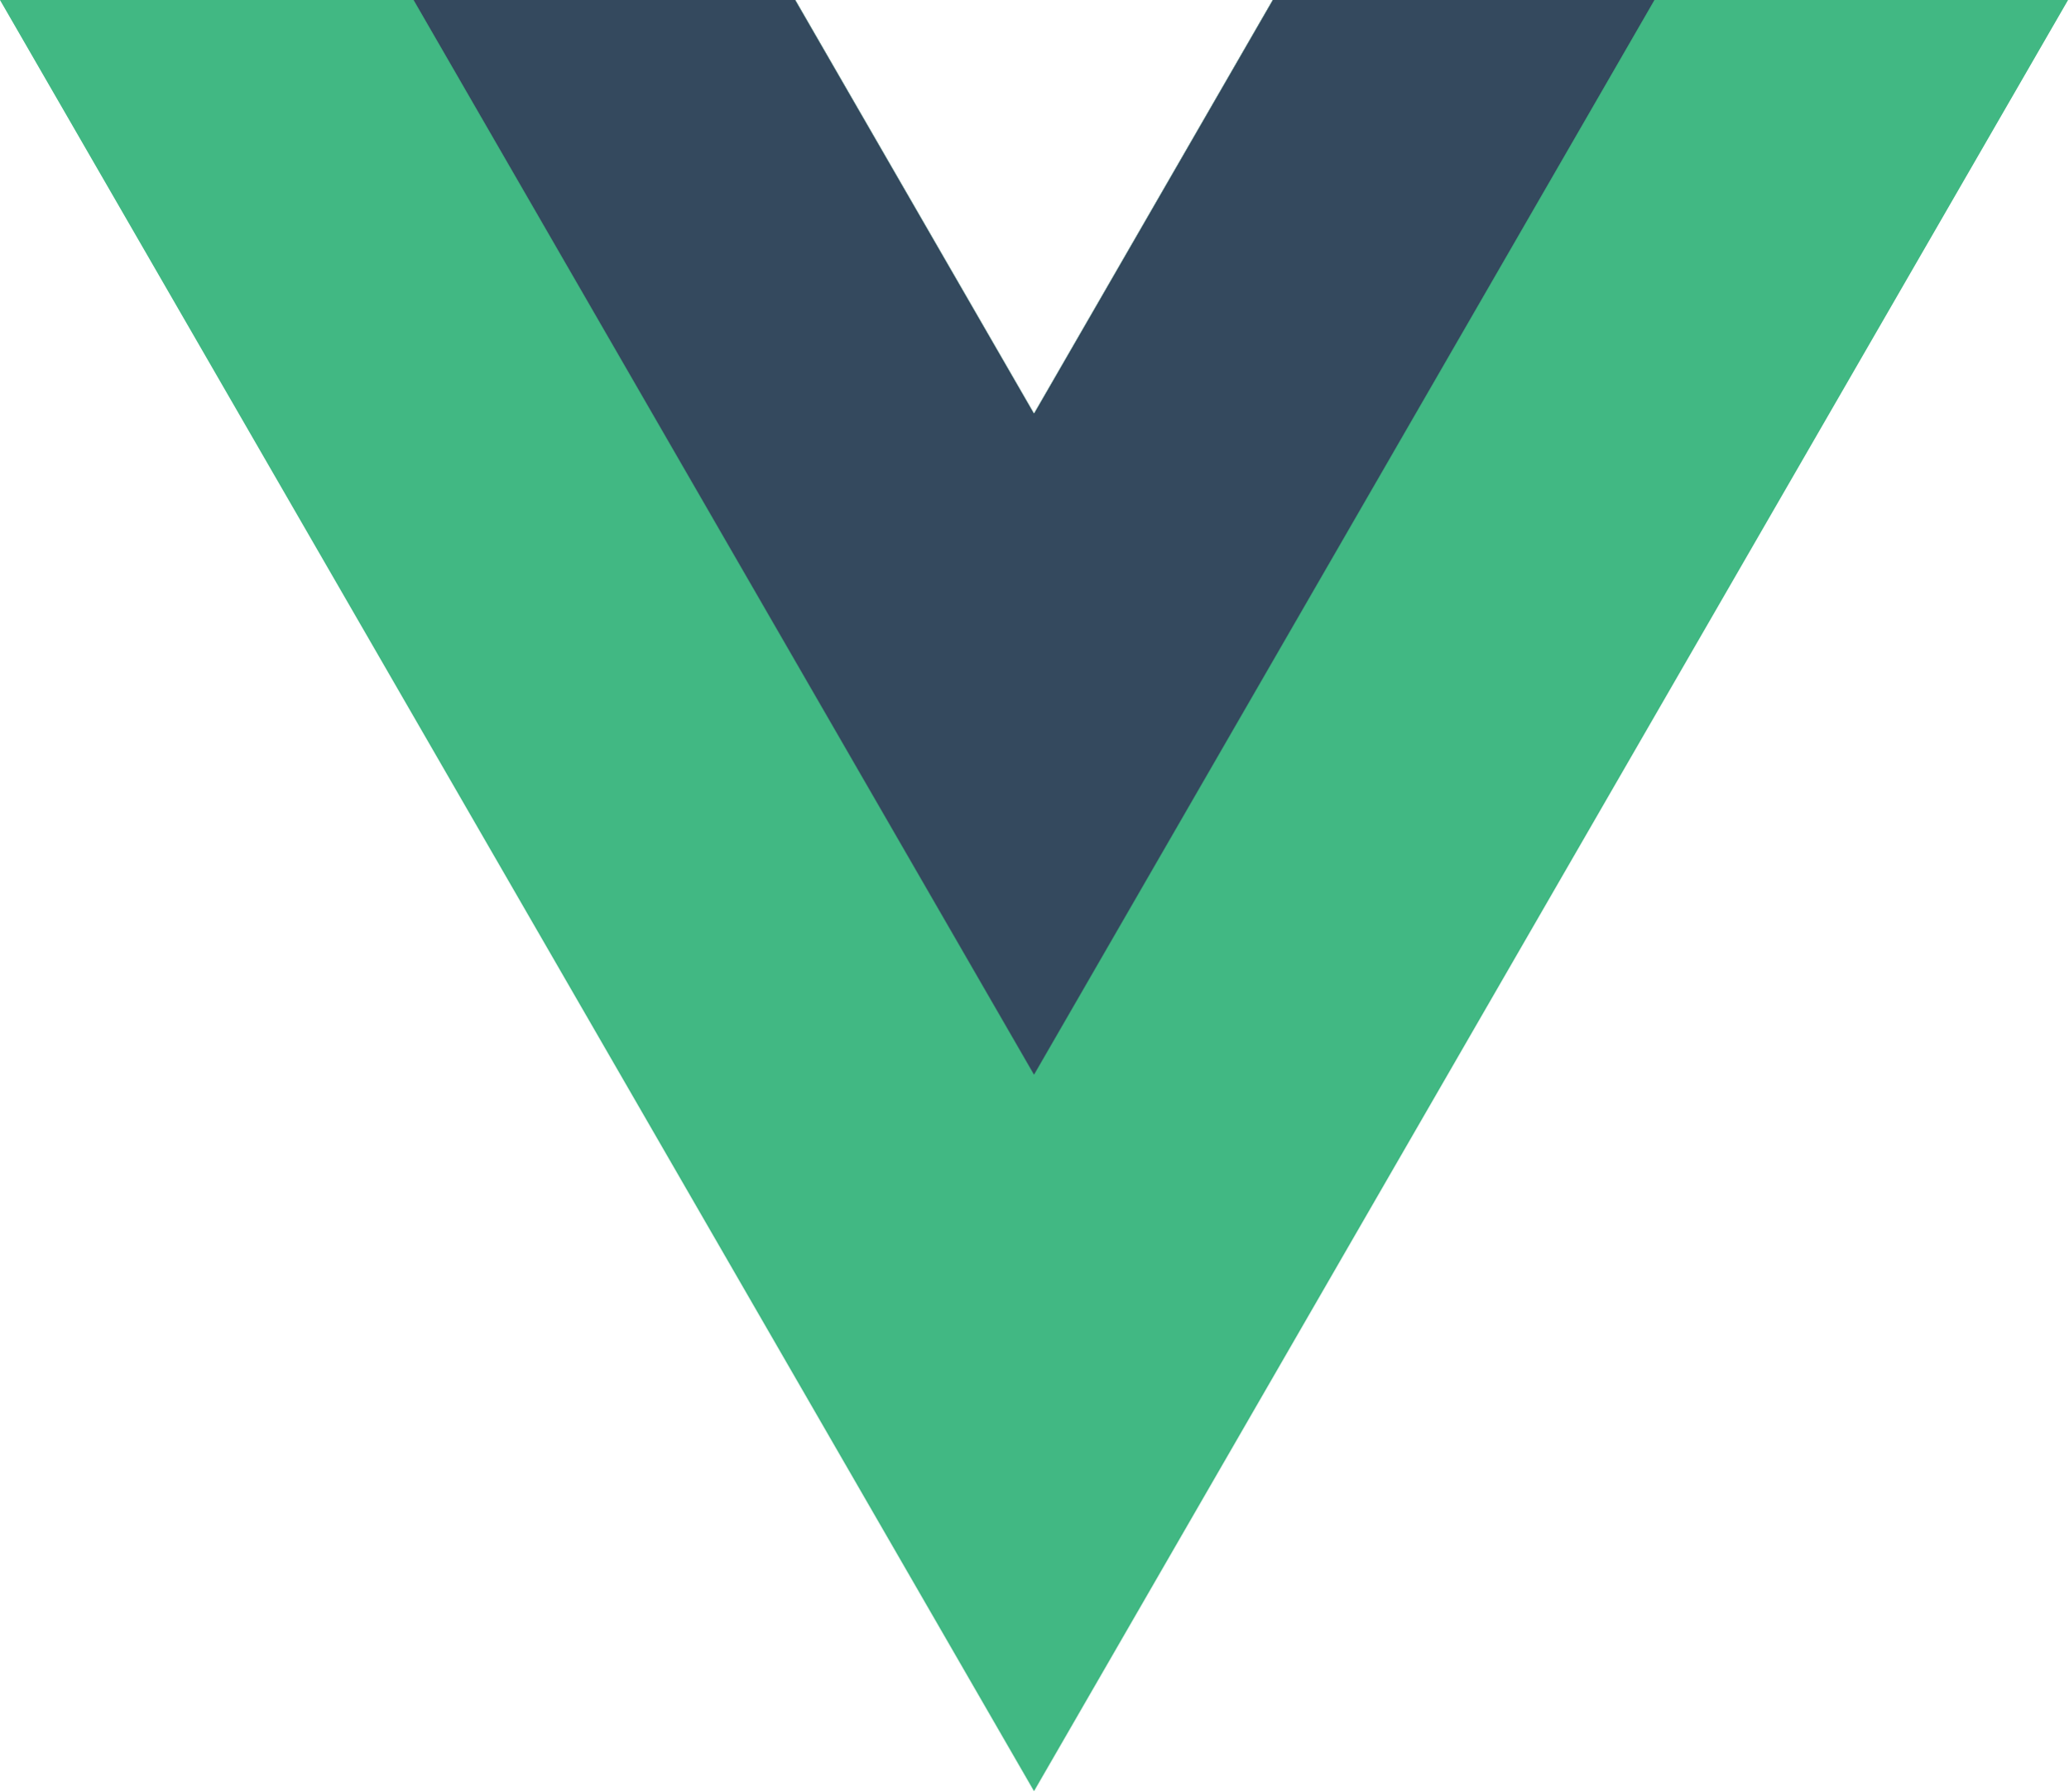
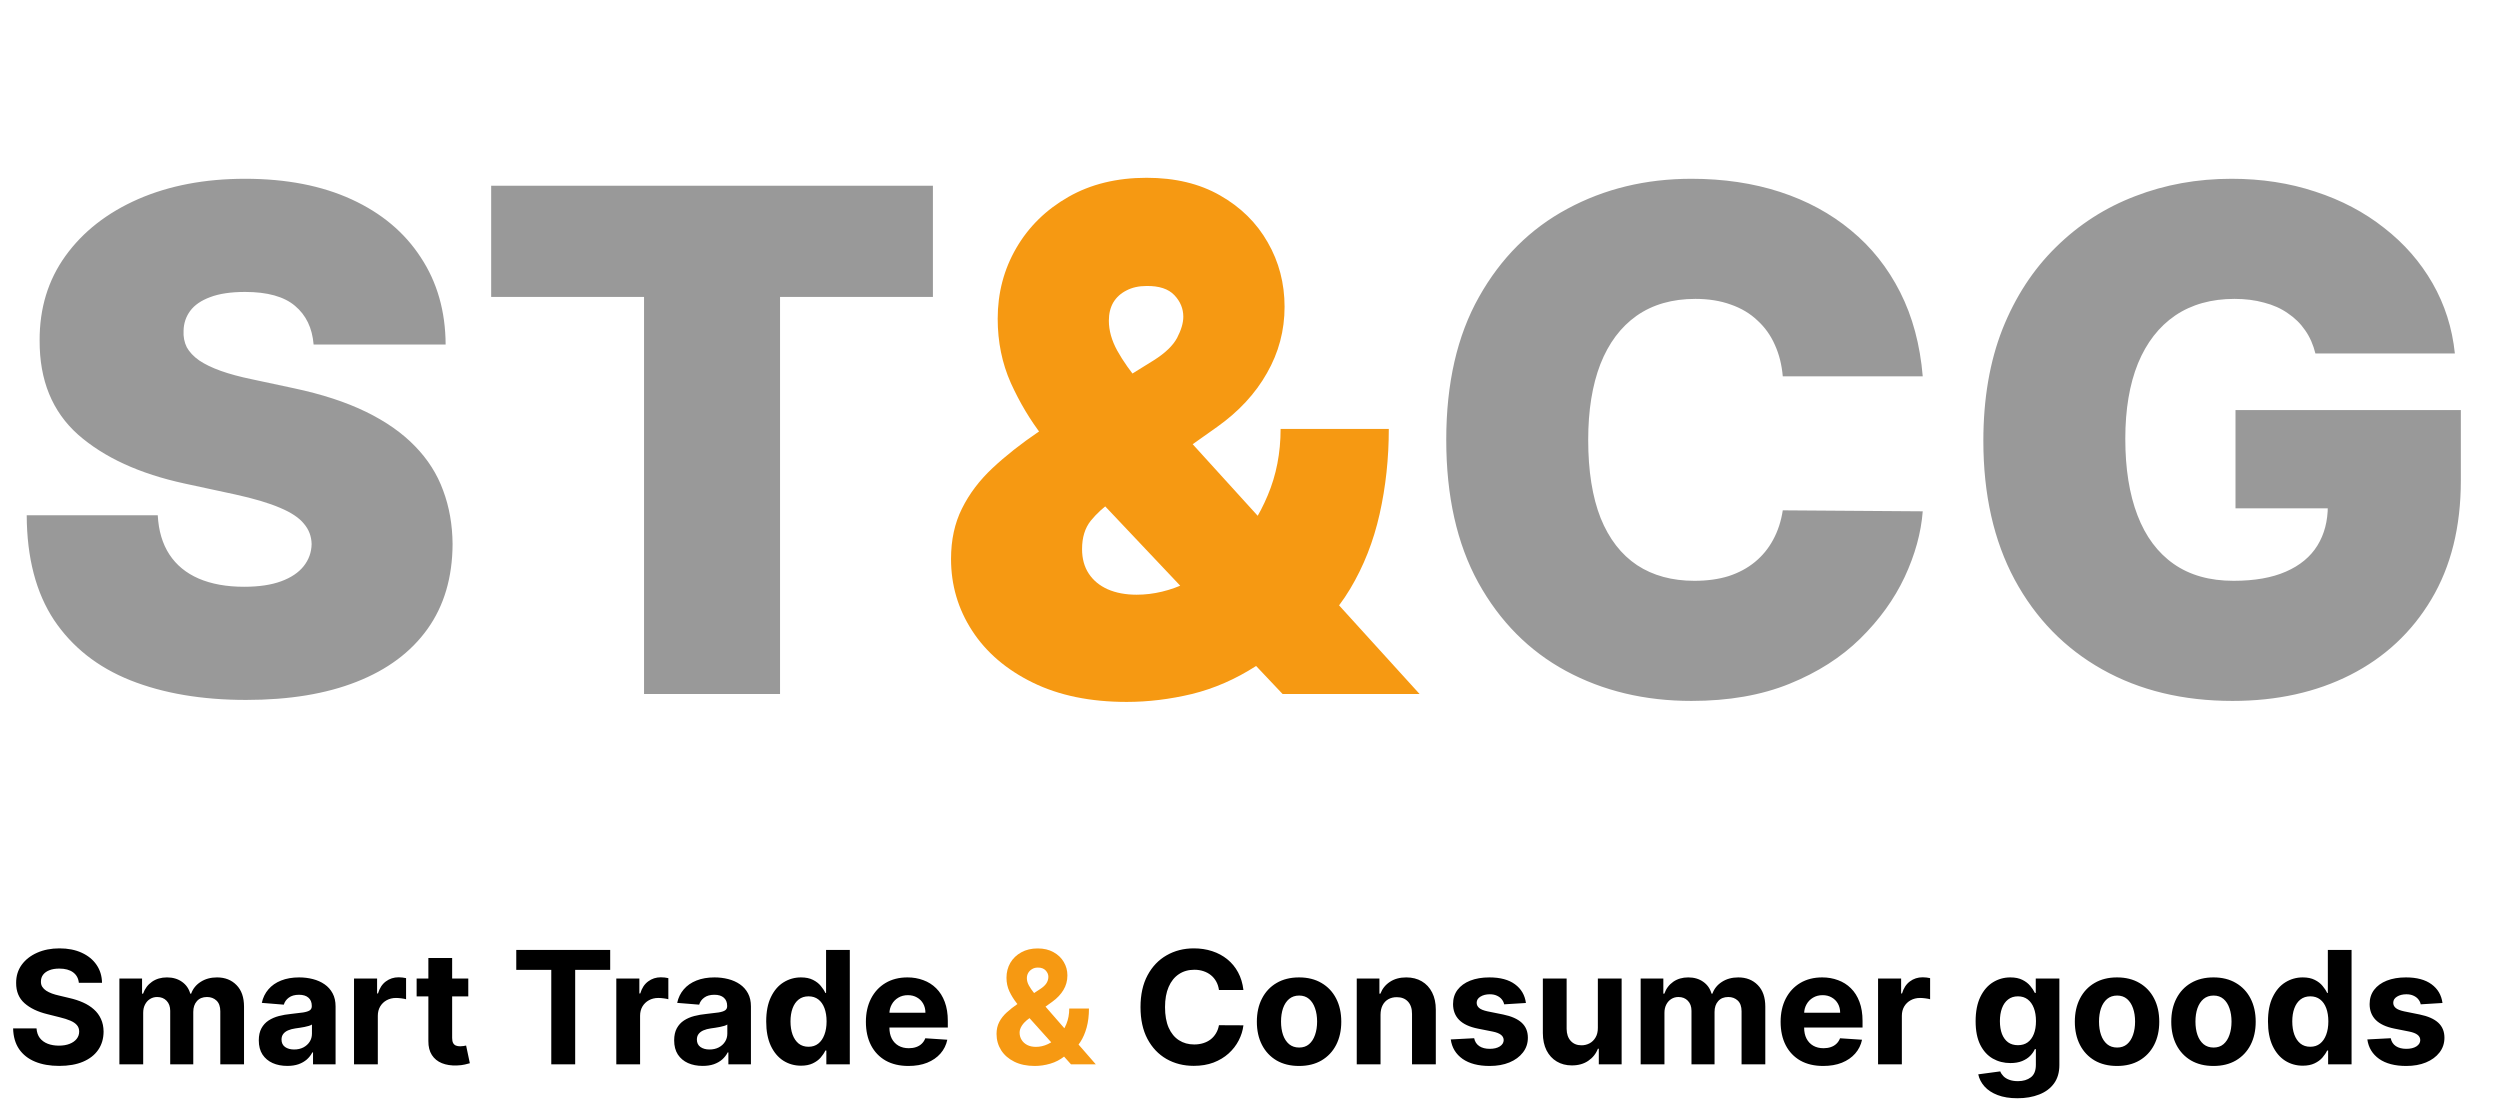
- <svg xmlns="http://www.w3.org/2000/svg" viewBox="0 0 261.76 226.69">
-   <path d="M161.096.001l-30.225 52.351L100.647.001H-.005l130.877 226.688L261.749.001z" fill="#41b883" />
-   <path d="M161.096.001l-30.225 52.351L100.647.001H52.346l78.526 136.01L209.398.001z" fill="#34495e" />
+ <svg xmlns="http://www.w3.org/2000/svg" width="182" height="81" viewBox="0 0 182 81" fill="none">
+   <path d="M22.831 25.084C22.734 23.879 22.282 22.94 21.476 22.265C20.681 21.591 19.47 21.253 17.844 21.253C16.808 21.253 15.959 21.38 15.297 21.633C14.646 21.874 14.165 22.205 13.851 22.626C13.538 23.048 13.376 23.53 13.364 24.072C13.339 24.517 13.418 24.921 13.598 25.282C13.791 25.631 14.092 25.951 14.502 26.24C14.911 26.517 15.435 26.77 16.073 26.999C16.712 27.227 17.471 27.432 18.35 27.613L21.385 28.263C23.433 28.697 25.185 29.269 26.643 29.98C28.1 30.69 29.292 31.527 30.22 32.491C31.147 33.442 31.828 34.514 32.261 35.707C32.707 36.899 32.936 38.2 32.948 39.609C32.936 42.042 32.328 44.102 31.123 45.788C29.919 47.474 28.196 48.757 25.956 49.636C23.728 50.516 21.048 50.955 17.916 50.955C14.7 50.955 11.894 50.479 9.497 49.528C7.112 48.576 5.258 47.113 3.933 45.138C2.62 43.15 1.957 40.609 1.945 37.513H11.485C11.545 38.646 11.828 39.597 12.334 40.368C12.84 41.139 13.55 41.723 14.466 42.12C15.393 42.518 16.495 42.717 17.772 42.717C18.844 42.717 19.741 42.584 20.464 42.319C21.186 42.054 21.735 41.687 22.108 41.217C22.481 40.747 22.674 40.211 22.686 39.609C22.674 39.043 22.487 38.549 22.126 38.128C21.777 37.694 21.198 37.309 20.392 36.971C19.584 36.622 18.494 36.297 17.121 35.996L13.436 35.201C10.16 34.49 7.576 33.304 5.685 31.642C3.806 29.968 2.873 27.685 2.885 24.794C2.873 22.446 3.499 20.392 4.764 18.634C6.04 16.863 7.805 15.484 10.057 14.496C12.322 13.509 14.917 13.015 17.844 13.015C20.831 13.015 23.415 13.515 25.595 14.514C27.775 15.514 29.455 16.923 30.635 18.742C31.828 20.549 32.43 22.663 32.442 25.084H22.831ZM35.757 21.615V13.521H67.916V21.615H56.787V50.522H46.886V21.615H35.757ZM139.975 27.396H129.786C129.713 26.553 129.521 25.788 129.208 25.102C128.907 24.415 128.485 23.825 127.943 23.331C127.413 22.825 126.769 22.44 126.01 22.175C125.251 21.898 124.39 21.759 123.426 21.759C121.74 21.759 120.313 22.169 119.144 22.988C117.988 23.807 117.109 24.981 116.507 26.511C115.917 28.04 115.621 29.877 115.621 32.021C115.621 34.285 115.923 36.182 116.525 37.712C117.139 39.23 118.024 40.374 119.181 41.145C120.337 41.904 121.728 42.283 123.354 42.283C124.281 42.283 125.112 42.169 125.847 41.94C126.582 41.699 127.22 41.356 127.762 40.91C128.304 40.464 128.744 39.928 129.081 39.302C129.43 38.664 129.665 37.947 129.786 37.152L139.975 37.224C139.855 38.79 139.415 40.386 138.657 42.012C137.898 43.626 136.82 45.12 135.423 46.493C134.037 47.854 132.321 48.95 130.274 49.781C128.226 50.612 125.847 51.027 123.137 51.027C119.741 51.027 116.693 50.299 113.995 48.841C111.309 47.384 109.184 45.24 107.618 42.41C106.064 39.579 105.287 36.116 105.287 32.021C105.287 27.902 106.082 24.433 107.672 21.615C109.262 18.784 111.406 16.646 114.104 15.201C116.802 13.744 119.813 13.015 123.137 13.015C125.474 13.015 127.624 13.334 129.587 13.972C131.55 14.611 133.273 15.544 134.754 16.773C136.236 17.989 137.428 19.489 138.331 21.271C139.235 23.054 139.783 25.096 139.975 27.396ZM168.562 25.734C168.405 25.096 168.158 24.535 167.821 24.054C167.484 23.56 167.062 23.144 166.556 22.807C166.062 22.458 165.484 22.199 164.822 22.03C164.171 21.849 163.455 21.759 162.672 21.759C160.986 21.759 159.546 22.163 158.354 22.97C157.173 23.777 156.27 24.939 155.644 26.457C155.03 27.974 154.722 29.805 154.722 31.949C154.722 34.117 155.017 35.972 155.608 37.513C156.198 39.055 157.077 40.236 158.245 41.054C159.414 41.873 160.865 42.283 162.6 42.283C164.129 42.283 165.4 42.06 166.412 41.615C167.435 41.169 168.2 40.537 168.706 39.718C169.212 38.898 169.465 37.935 169.465 36.827L171.199 37.008H162.744V29.853H179.149V34.984C179.149 38.356 178.432 41.241 176.999 43.638C175.577 46.023 173.614 47.854 171.109 49.13C168.616 50.395 165.755 51.027 162.527 51.027C158.926 51.027 155.764 50.263 153.042 48.733C150.32 47.203 148.194 45.023 146.665 42.193C145.147 39.362 144.388 35.996 144.388 32.093C144.388 29.034 144.852 26.324 145.779 23.963C146.719 21.603 148.02 19.609 149.682 17.983C151.344 16.345 153.265 15.111 155.445 14.28C157.625 13.436 159.962 13.015 162.455 13.015C164.647 13.015 166.683 13.328 168.562 13.954C170.453 14.569 172.121 15.448 173.566 16.592C175.023 17.724 176.198 19.067 177.089 20.621C177.98 22.175 178.522 23.879 178.715 25.734H168.562Z" fill="#999999" />
+   <path d="M82.026 51.1C79.376 51.1 77.094 50.63 75.179 49.69C73.264 48.751 71.794 47.492 70.771 45.914C69.747 44.337 69.235 42.596 69.235 40.693C69.235 39.308 69.5 38.086 70.03 37.026C70.56 35.954 71.301 34.972 72.252 34.081C73.204 33.189 74.318 32.31 75.594 31.443L83.978 26.24C84.821 25.71 85.393 25.162 85.694 24.596C85.995 24.017 86.145 23.506 86.145 23.06C86.145 22.47 85.929 21.946 85.495 21.488C85.061 21.03 84.387 20.808 83.472 20.82C82.906 20.82 82.418 20.928 82.008 21.145C81.599 21.35 81.279 21.639 81.051 22.012C80.834 22.386 80.725 22.831 80.725 23.349C80.725 24.06 80.93 24.788 81.34 25.535C81.749 26.27 82.309 27.065 83.02 27.92C83.731 28.775 84.531 29.733 85.423 30.793L103.345 50.522H93.372L78.341 34.623C77.606 33.84 76.793 32.882 75.902 31.75C75.01 30.606 74.24 29.317 73.589 27.884C72.951 26.451 72.632 24.891 72.632 23.204C72.632 21.326 73.083 19.609 73.987 18.055C74.89 16.502 76.155 15.261 77.781 14.334C79.407 13.406 81.304 12.943 83.472 12.943C85.543 12.943 87.326 13.37 88.819 14.225C90.325 15.081 91.481 16.219 92.288 17.64C93.107 19.061 93.517 20.627 93.517 22.337C93.517 24.06 93.089 25.668 92.234 27.161C91.391 28.655 90.18 29.962 88.603 31.082L80.942 36.502C80.352 36.911 79.84 37.381 79.407 37.911C78.985 38.441 78.774 39.127 78.774 39.971C78.774 40.669 78.937 41.265 79.262 41.759C79.587 42.253 80.045 42.632 80.635 42.897C81.237 43.162 81.942 43.295 82.749 43.295C83.978 43.295 85.206 43 86.435 42.41C87.675 41.807 88.807 40.97 89.831 39.898C90.855 38.814 91.674 37.538 92.288 36.068C92.915 34.587 93.228 32.973 93.228 31.226H101.105C101.105 33.37 100.882 35.436 100.436 37.423C99.991 39.41 99.274 41.229 98.286 42.879C97.299 44.529 95.998 45.92 94.384 47.053C93.878 47.306 93.384 47.547 92.903 47.775C92.421 48.004 91.927 48.245 91.421 48.498C89.939 49.45 88.392 50.124 86.778 50.522C85.164 50.907 83.58 51.1 82.026 51.1Z" fill="#F69912" />
+   <path d="M5.74 71.55C5.707 71.222 5.568 70.967 5.321 70.785C5.074 70.604 4.74 70.513 4.317 70.513C4.03 70.513 3.787 70.554 3.589 70.635C3.392 70.714 3.24 70.823 3.134 70.964C3.031 71.105 2.98 71.265 2.98 71.444C2.974 71.593 3.005 71.723 3.073 71.834C3.144 71.945 3.24 72.041 3.362 72.123C3.484 72.201 3.625 72.27 3.785 72.33C3.944 72.387 4.115 72.436 4.297 72.476L5.045 72.655C5.408 72.737 5.741 72.845 6.045 72.981C6.348 73.116 6.611 73.283 6.833 73.481C7.056 73.678 7.228 73.911 7.35 74.18C7.474 74.448 7.538 74.755 7.541 75.102C7.538 75.612 7.408 76.054 7.15 76.428C6.896 76.799 6.527 77.088 6.045 77.293C5.565 77.497 4.986 77.598 4.309 77.598C3.637 77.598 3.051 77.495 2.553 77.289C2.057 77.084 1.669 76.779 1.39 76.375C1.114 75.968 0.969 75.466 0.955 74.867H2.659C2.678 75.146 2.757 75.379 2.898 75.566C3.042 75.75 3.233 75.89 3.472 75.984C3.713 76.077 3.985 76.123 4.289 76.123C4.587 76.123 4.846 76.079 5.065 75.993C5.287 75.906 5.459 75.785 5.581 75.631C5.703 75.476 5.764 75.299 5.764 75.098C5.764 74.911 5.709 74.754 5.598 74.627C5.489 74.499 5.329 74.391 5.118 74.302C4.909 74.212 4.653 74.131 4.35 74.058L3.443 73.83C2.741 73.659 2.187 73.392 1.78 73.029C1.374 72.666 1.172 72.177 1.175 71.562C1.172 71.058 1.306 70.617 1.577 70.241C1.851 69.864 2.226 69.57 2.703 69.359C3.18 69.147 3.722 69.041 4.329 69.041C4.947 69.041 5.486 69.147 5.947 69.359C6.411 69.57 6.771 69.864 7.028 70.241C7.286 70.617 7.419 71.054 7.427 71.55H5.74ZM8.692 77.481V71.237H10.342V72.338H10.416C10.546 71.972 10.762 71.684 11.066 71.472C11.37 71.261 11.733 71.155 12.155 71.155C12.584 71.155 12.948 71.262 13.249 71.476C13.55 71.688 13.75 71.975 13.851 72.338H13.916C14.043 71.981 14.273 71.695 14.607 71.481C14.943 71.264 15.34 71.155 15.798 71.155C16.38 71.155 16.853 71.341 17.216 71.712C17.582 72.081 17.765 72.604 17.765 73.281V77.481H16.038V73.623C16.038 73.276 15.945 73.016 15.761 72.842C15.577 72.669 15.347 72.582 15.07 72.582C14.756 72.582 14.51 72.682 14.334 72.883C14.158 73.081 14.07 73.342 14.07 73.668V77.481H12.391V73.586C12.391 73.28 12.303 73.036 12.127 72.855C11.954 72.673 11.725 72.582 11.44 72.582C11.248 72.582 11.074 72.631 10.92 72.728C10.768 72.823 10.647 72.957 10.558 73.131C10.468 73.302 10.424 73.502 10.424 73.733V77.481H8.692ZM20.913 77.598C20.515 77.598 20.16 77.529 19.849 77.391C19.537 77.25 19.29 77.043 19.109 76.769C18.93 76.493 18.84 76.148 18.84 75.737C18.84 75.39 18.904 75.098 19.031 74.863C19.159 74.627 19.332 74.437 19.552 74.293C19.771 74.15 20.021 74.041 20.3 73.968C20.581 73.895 20.877 73.844 21.186 73.814C21.549 73.776 21.842 73.741 22.064 73.708C22.286 73.673 22.447 73.621 22.548 73.554C22.648 73.486 22.698 73.386 22.698 73.253V73.228C22.698 72.971 22.617 72.772 22.454 72.631C22.294 72.49 22.067 72.419 21.771 72.419C21.46 72.419 21.212 72.489 21.027 72.627C20.843 72.762 20.721 72.933 20.662 73.139L19.06 73.009C19.141 72.629 19.301 72.302 19.54 72.025C19.778 71.746 20.086 71.532 20.462 71.383C20.842 71.231 21.281 71.155 21.779 71.155C22.126 71.155 22.458 71.196 22.775 71.277C23.095 71.359 23.378 71.485 23.625 71.655C23.874 71.826 24.071 72.046 24.214 72.314C24.358 72.579 24.43 72.898 24.43 73.269V77.481H22.788V76.615H22.739C22.638 76.81 22.504 76.982 22.336 77.131C22.168 77.277 21.966 77.392 21.731 77.476C21.495 77.558 21.223 77.598 20.913 77.598ZM21.41 76.403C21.664 76.403 21.889 76.353 22.084 76.253C22.279 76.15 22.433 76.012 22.544 75.838C22.655 75.665 22.71 75.468 22.71 75.249V74.586C22.656 74.621 22.581 74.654 22.487 74.684C22.395 74.711 22.29 74.737 22.174 74.761C22.057 74.783 21.941 74.803 21.824 74.822C21.708 74.838 21.602 74.853 21.507 74.867C21.304 74.897 21.126 74.944 20.974 75.009C20.823 75.074 20.705 75.162 20.621 75.273C20.537 75.382 20.495 75.517 20.495 75.68C20.495 75.915 20.58 76.096 20.751 76.22C20.924 76.342 21.144 76.403 21.41 76.403ZM25.773 77.481V71.237H27.452V72.326H27.517C27.631 71.939 27.822 71.646 28.09 71.448C28.359 71.247 28.668 71.147 29.017 71.147C29.104 71.147 29.197 71.153 29.298 71.163C29.398 71.174 29.486 71.189 29.562 71.208V72.745C29.481 72.72 29.368 72.699 29.224 72.68C29.081 72.661 28.949 72.651 28.83 72.651C28.575 72.651 28.348 72.707 28.147 72.818C27.949 72.926 27.792 73.078 27.676 73.273C27.562 73.468 27.505 73.693 27.505 73.948V77.481H25.773ZM34.091 71.237V72.537H30.331V71.237H34.091ZM31.185 69.741H32.916V75.562C32.916 75.722 32.941 75.846 32.99 75.936C33.038 76.022 33.106 76.084 33.193 76.119C33.282 76.154 33.385 76.171 33.502 76.171C33.583 76.171 33.664 76.165 33.746 76.151C33.827 76.135 33.889 76.123 33.933 76.115L34.205 77.403C34.118 77.43 33.996 77.462 33.839 77.497C33.682 77.535 33.491 77.558 33.266 77.566C32.849 77.582 32.483 77.526 32.169 77.399C31.857 77.272 31.614 77.074 31.441 76.806C31.267 76.537 31.182 76.199 31.185 75.789V69.741ZM37.584 70.606V69.155H44.422V70.606H41.873V77.481H40.133V70.606H37.584ZM44.867 77.481V71.237H46.545V72.326H46.611C46.724 71.939 46.915 71.646 47.184 71.448C47.452 71.247 47.761 71.147 48.111 71.147C48.197 71.147 48.291 71.153 48.391 71.163C48.491 71.174 48.579 71.189 48.655 71.208V72.745C48.574 72.72 48.462 72.699 48.318 72.68C48.174 72.661 48.043 72.651 47.924 72.651C47.669 72.651 47.441 72.707 47.241 72.818C47.043 72.926 46.886 73.078 46.769 73.273C46.655 73.468 46.598 73.693 46.598 73.948V77.481H44.867ZM51.152 77.598C50.754 77.598 50.399 77.529 50.087 77.391C49.776 77.25 49.529 77.043 49.347 76.769C49.169 76.493 49.079 76.148 49.079 75.737C49.079 75.39 49.143 75.098 49.27 74.863C49.398 74.627 49.571 74.437 49.79 74.293C50.01 74.15 50.259 74.041 50.538 73.968C50.82 73.895 51.116 73.844 51.425 73.814C51.788 73.776 52.08 73.741 52.303 73.708C52.525 73.673 52.686 73.621 52.786 73.554C52.887 73.486 52.937 73.386 52.937 73.253V73.228C52.937 72.971 52.855 72.772 52.693 72.631C52.533 72.49 52.305 72.419 52.01 72.419C51.698 72.419 51.45 72.489 51.266 72.627C51.082 72.762 50.96 72.933 50.9 73.139L49.299 73.009C49.38 72.629 49.54 72.302 49.778 72.025C50.017 71.746 50.324 71.532 50.701 71.383C51.08 71.231 51.519 71.155 52.018 71.155C52.365 71.155 52.697 71.196 53.014 71.277C53.334 71.359 53.617 71.485 53.864 71.655C54.113 71.826 54.309 72.046 54.453 72.314C54.597 72.579 54.668 72.898 54.668 73.269V77.481H53.026V76.615H52.977C52.877 76.81 52.743 76.982 52.575 77.131C52.407 77.277 52.205 77.392 51.969 77.476C51.733 77.558 51.461 77.598 51.152 77.598ZM51.648 76.403C51.903 76.403 52.128 76.353 52.323 76.253C52.518 76.15 52.671 76.012 52.782 75.838C52.893 75.665 52.949 75.468 52.949 75.249V74.586C52.895 74.621 52.82 74.654 52.725 74.684C52.633 74.711 52.529 74.737 52.412 74.761C52.296 74.783 52.179 74.803 52.063 74.822C51.946 74.838 51.84 74.853 51.746 74.867C51.542 74.897 51.365 74.944 51.213 75.009C51.061 75.074 50.944 75.162 50.859 75.273C50.776 75.382 50.733 75.517 50.733 75.68C50.733 75.915 50.819 76.096 50.99 76.22C51.163 76.342 51.383 76.403 51.648 76.403ZM58.313 77.582C57.839 77.582 57.409 77.46 57.024 77.216C56.642 76.97 56.339 76.608 56.114 76.131C55.891 75.651 55.78 75.063 55.78 74.367C55.78 73.651 55.895 73.056 56.126 72.582C56.356 72.105 56.662 71.749 57.044 71.513C57.429 71.275 57.851 71.155 58.309 71.155C58.658 71.155 58.95 71.215 59.183 71.334C59.418 71.451 59.608 71.597 59.752 71.773C59.898 71.947 60.009 72.117 60.085 72.285H60.138V69.155H61.866V77.481H60.158V76.481H60.085C60.004 76.654 59.889 76.826 59.74 76.997C59.593 77.165 59.402 77.304 59.166 77.415C58.933 77.526 58.649 77.582 58.313 77.582ZM58.861 76.204C59.141 76.204 59.376 76.128 59.569 75.976C59.764 75.822 59.913 75.606 60.016 75.33C60.122 75.054 60.175 74.73 60.175 74.359C60.175 73.987 60.123 73.665 60.02 73.391C59.917 73.117 59.768 72.906 59.573 72.757C59.378 72.608 59.141 72.533 58.861 72.533C58.577 72.533 58.337 72.611 58.142 72.765C57.947 72.919 57.799 73.134 57.699 73.407C57.599 73.681 57.548 73.998 57.548 74.359C57.548 74.722 57.599 75.043 57.699 75.322C57.802 75.598 57.95 75.815 58.142 75.972C58.337 76.127 58.577 76.204 58.861 76.204ZM66.135 77.602C65.493 77.602 64.94 77.472 64.476 77.212C64.016 76.949 63.661 76.578 63.411 76.098C63.162 75.616 63.037 75.046 63.037 74.387C63.037 73.745 63.162 73.181 63.411 72.696C63.661 72.211 64.012 71.833 64.464 71.562C64.919 71.291 65.453 71.155 66.066 71.155C66.478 71.155 66.861 71.222 67.216 71.355C67.574 71.485 67.885 71.681 68.151 71.944C68.419 72.207 68.628 72.537 68.777 72.936C68.926 73.331 69.001 73.795 69.001 74.326V74.802H63.728V73.728H67.371C67.371 73.479 67.316 73.258 67.208 73.066C67.1 72.873 66.949 72.723 66.757 72.615C66.567 72.504 66.346 72.448 66.094 72.448C65.831 72.448 65.598 72.509 65.395 72.631C65.195 72.75 65.037 72.911 64.924 73.115C64.81 73.315 64.751 73.539 64.749 73.785V74.806C64.749 75.115 64.806 75.382 64.919 75.606C65.036 75.831 65.2 76.005 65.411 76.127C65.623 76.249 65.873 76.31 66.163 76.31C66.356 76.31 66.532 76.283 66.692 76.228C66.852 76.174 66.989 76.093 67.102 75.984C67.216 75.876 67.303 75.743 67.362 75.586L68.964 75.692C68.883 76.077 68.716 76.413 68.464 76.7C68.215 76.984 67.892 77.207 67.497 77.367C67.104 77.524 66.65 77.602 66.135 77.602ZM90.521 72.07H88.74C88.708 71.84 88.641 71.635 88.541 71.456C88.441 71.275 88.312 71.12 88.155 70.993C87.998 70.865 87.816 70.768 87.61 70.7C87.407 70.632 87.186 70.598 86.948 70.598C86.517 70.598 86.141 70.705 85.822 70.919C85.502 71.131 85.254 71.44 85.078 71.846C84.902 72.25 84.814 72.741 84.814 73.318C84.814 73.911 84.902 74.41 85.078 74.814C85.257 75.218 85.506 75.522 85.826 75.728C86.146 75.934 86.516 76.037 86.936 76.037C87.171 76.037 87.389 76.006 87.59 75.944C87.793 75.882 87.974 75.791 88.131 75.671C88.288 75.55 88.418 75.402 88.521 75.228C88.627 75.055 88.7 74.857 88.74 74.635L90.521 74.643C90.475 75.025 90.36 75.394 90.175 75.749C89.994 76.101 89.749 76.417 89.44 76.696C89.133 76.972 88.767 77.192 88.342 77.355C87.919 77.514 87.441 77.594 86.907 77.594C86.165 77.594 85.501 77.426 84.915 77.09C84.333 76.754 83.872 76.268 83.533 75.631C83.197 74.994 83.029 74.223 83.029 73.318C83.029 72.41 83.2 71.638 83.541 71.001C83.883 70.364 84.346 69.879 84.931 69.546C85.517 69.21 86.175 69.041 86.907 69.041C87.389 69.041 87.837 69.109 88.249 69.245C88.663 69.38 89.03 69.578 89.35 69.838C89.67 70.096 89.93 70.411 90.131 70.785C90.334 71.159 90.464 71.588 90.521 72.07ZM94.572 77.602C93.94 77.602 93.394 77.468 92.933 77.2C92.475 76.929 92.122 76.552 91.873 76.07C91.623 75.585 91.499 75.022 91.499 74.383C91.499 73.738 91.623 73.174 91.873 72.692C92.122 72.207 92.475 71.83 92.933 71.562C93.394 71.291 93.94 71.155 94.572 71.155C95.203 71.155 95.748 71.291 96.206 71.562C96.667 71.83 97.022 72.207 97.271 72.692C97.52 73.174 97.645 73.738 97.645 74.383C97.645 75.022 97.52 75.585 97.271 76.07C97.022 76.552 96.667 76.929 96.206 77.2C95.748 77.468 95.203 77.602 94.572 77.602ZM94.58 76.261C94.867 76.261 95.107 76.18 95.299 76.017C95.492 75.852 95.637 75.627 95.734 75.342C95.835 75.058 95.885 74.734 95.885 74.371C95.885 74.008 95.835 73.684 95.734 73.399C95.637 73.115 95.492 72.89 95.299 72.724C95.107 72.559 94.867 72.476 94.58 72.476C94.29 72.476 94.046 72.559 93.848 72.724C93.653 72.89 93.505 73.115 93.405 73.399C93.308 73.684 93.259 74.008 93.259 74.371C93.259 74.734 93.308 75.058 93.405 75.342C93.505 75.627 93.653 75.852 93.848 76.017C94.046 76.18 94.29 76.261 94.58 76.261ZM100.503 73.871V77.481H98.771V71.237H100.421V72.338H100.494C100.633 71.975 100.864 71.688 101.19 71.476C101.515 71.262 101.909 71.155 102.372 71.155C102.806 71.155 103.184 71.25 103.507 71.44C103.829 71.629 104.08 71.9 104.259 72.253C104.438 72.602 104.527 73.02 104.527 73.505V77.481H102.795V73.814C102.798 73.432 102.7 73.134 102.503 72.919C102.305 72.703 102.032 72.594 101.686 72.594C101.452 72.594 101.246 72.644 101.068 72.745C100.891 72.845 100.753 72.991 100.653 73.184C100.555 73.373 100.505 73.602 100.503 73.871ZM111.087 73.017L109.502 73.115C109.474 72.979 109.416 72.857 109.327 72.749C109.237 72.638 109.119 72.55 108.973 72.485C108.829 72.417 108.657 72.383 108.457 72.383C108.189 72.383 107.962 72.44 107.778 72.554C107.594 72.665 107.502 72.814 107.502 73.001C107.502 73.15 107.561 73.276 107.68 73.379C107.8 73.482 108.004 73.564 108.294 73.627L109.424 73.855C110.031 73.979 110.484 74.18 110.782 74.456C111.08 74.733 111.229 75.096 111.229 75.546C111.229 75.955 111.109 76.314 110.867 76.623C110.629 76.932 110.301 77.173 109.884 77.346C109.469 77.517 108.991 77.602 108.449 77.602C107.622 77.602 106.964 77.43 106.473 77.086C105.985 76.739 105.699 76.268 105.615 75.671L107.319 75.582C107.37 75.834 107.495 76.026 107.693 76.159C107.89 76.289 108.144 76.355 108.453 76.355C108.756 76.355 109 76.296 109.184 76.18C109.371 76.06 109.466 75.907 109.469 75.72C109.466 75.563 109.4 75.434 109.27 75.334C109.14 75.231 108.939 75.153 108.668 75.098L107.587 74.883C106.977 74.761 106.523 74.55 106.225 74.249C105.93 73.948 105.782 73.564 105.782 73.098C105.782 72.697 105.89 72.352 106.107 72.062C106.327 71.772 106.634 71.548 107.03 71.391C107.428 71.234 107.894 71.155 108.428 71.155C109.217 71.155 109.838 71.322 110.29 71.655C110.745 71.989 111.011 72.443 111.087 73.017ZM116.324 74.822V71.237H118.055V77.481H116.393V76.346H116.328C116.187 76.712 115.952 77.006 115.624 77.228C115.299 77.451 114.902 77.562 114.433 77.562C114.016 77.562 113.649 77.467 113.332 77.277C113.015 77.088 112.767 76.818 112.588 76.468C112.412 76.119 112.322 75.7 112.32 75.212V71.237H114.051V74.903C114.054 75.272 114.153 75.563 114.348 75.777C114.543 75.991 114.805 76.098 115.133 76.098C115.341 76.098 115.536 76.051 115.718 75.956C115.9 75.859 116.046 75.715 116.157 75.525C116.271 75.335 116.326 75.101 116.324 74.822ZM119.44 77.481V71.237H121.091V72.338H121.164C121.294 71.972 121.511 71.684 121.814 71.472C122.118 71.261 122.481 71.155 122.904 71.155C123.332 71.155 123.697 71.262 123.997 71.476C124.298 71.688 124.499 71.975 124.599 72.338H124.664C124.791 71.981 125.022 71.695 125.355 71.481C125.691 71.264 126.088 71.155 126.546 71.155C127.129 71.155 127.602 71.341 127.965 71.712C128.331 72.081 128.514 72.604 128.514 73.281V77.481H126.786V73.623C126.786 73.276 126.694 73.016 126.51 72.842C126.325 72.669 126.095 72.582 125.819 72.582C125.504 72.582 125.259 72.682 125.083 72.883C124.907 73.081 124.819 73.342 124.819 73.668V77.481H123.14V73.586C123.14 73.28 123.052 73.036 122.875 72.855C122.702 72.673 122.473 72.582 122.188 72.582C121.996 72.582 121.823 72.631 121.668 72.728C121.516 72.823 121.396 72.957 121.306 73.131C121.217 73.302 121.172 73.502 121.172 73.733V77.481H119.44ZM132.727 77.602C132.085 77.602 131.532 77.472 131.068 77.212C130.608 76.949 130.253 76.578 130.003 76.098C129.754 75.616 129.629 75.046 129.629 74.387C129.629 73.745 129.754 73.181 130.003 72.696C130.253 72.211 130.604 71.833 131.056 71.562C131.512 71.291 132.045 71.155 132.658 71.155C133.07 71.155 133.453 71.222 133.808 71.355C134.166 71.485 134.478 71.681 134.743 71.944C135.012 72.207 135.22 72.537 135.369 72.936C135.518 73.331 135.593 73.795 135.593 74.326V74.802H130.321V73.728H133.963C133.963 73.479 133.909 73.258 133.8 73.066C133.692 72.873 133.541 72.723 133.349 72.615C133.159 72.504 132.938 72.448 132.686 72.448C132.423 72.448 132.19 72.509 131.987 72.631C131.787 72.75 131.629 72.911 131.516 73.115C131.402 73.315 131.344 73.539 131.341 73.785V74.806C131.341 75.115 131.398 75.382 131.512 75.606C131.628 75.831 131.792 76.005 132.003 76.127C132.215 76.249 132.465 76.31 132.755 76.31C132.948 76.31 133.124 76.283 133.284 76.228C133.444 76.174 133.581 76.093 133.694 75.984C133.808 75.876 133.895 75.743 133.955 75.586L135.556 75.692C135.475 76.077 135.308 76.413 135.056 76.7C134.807 76.984 134.484 77.207 134.089 77.367C133.696 77.524 133.242 77.602 132.727 77.602ZM136.723 77.481V71.237H138.402V72.326H138.467C138.581 71.939 138.772 71.646 139.04 71.448C139.308 71.247 139.617 71.147 139.967 71.147C140.054 71.147 140.147 71.153 140.247 71.163C140.348 71.174 140.436 71.189 140.512 71.208V72.745C140.43 72.72 140.318 72.699 140.174 72.68C140.031 72.661 139.899 72.651 139.78 72.651C139.525 72.651 139.297 72.707 139.097 72.818C138.899 72.926 138.742 73.078 138.625 73.273C138.512 73.468 138.455 73.693 138.455 73.948V77.481H136.723ZM146.869 79.952C146.308 79.952 145.827 79.875 145.426 79.72C145.028 79.569 144.711 79.361 144.475 79.098C144.239 78.835 144.086 78.54 144.016 78.212L145.617 77.997C145.666 78.121 145.743 78.238 145.849 78.346C145.955 78.455 146.094 78.541 146.268 78.606C146.444 78.674 146.658 78.708 146.91 78.708C147.287 78.708 147.597 78.616 147.841 78.432C148.087 78.25 148.211 77.945 148.211 77.517V76.375H148.138C148.062 76.548 147.948 76.712 147.796 76.867C147.644 77.021 147.449 77.147 147.211 77.245C146.972 77.342 146.688 77.391 146.357 77.391C145.888 77.391 145.461 77.283 145.077 77.066C144.694 76.846 144.39 76.512 144.162 76.062C143.937 75.609 143.825 75.037 143.825 74.346C143.825 73.639 143.94 73.048 144.17 72.574C144.4 72.1 144.707 71.745 145.089 71.509C145.474 71.273 145.895 71.155 146.353 71.155C146.703 71.155 146.995 71.215 147.231 71.334C147.467 71.451 147.656 71.597 147.8 71.773C147.946 71.947 148.059 72.117 148.138 72.285H148.203V71.237H149.922V77.541C149.922 78.073 149.792 78.517 149.532 78.875C149.272 79.233 148.911 79.501 148.451 79.68C147.993 79.861 147.465 79.952 146.869 79.952ZM146.906 76.09C147.185 76.09 147.421 76.021 147.613 75.883C147.808 75.742 147.957 75.541 148.06 75.281C148.166 75.018 148.219 74.704 148.219 74.338C148.219 73.972 148.167 73.655 148.064 73.387C147.961 73.116 147.812 72.906 147.617 72.757C147.422 72.608 147.185 72.533 146.906 72.533C146.621 72.533 146.381 72.611 146.186 72.765C145.991 72.917 145.843 73.128 145.743 73.399C145.643 73.67 145.593 73.983 145.593 74.338C145.593 74.699 145.643 75.01 145.743 75.273C145.846 75.533 145.994 75.735 146.186 75.879C146.381 76.02 146.621 76.09 146.906 76.09ZM154.121 77.602C153.49 77.602 152.944 77.468 152.483 77.2C152.025 76.929 151.671 76.552 151.422 76.07C151.173 75.585 151.048 75.022 151.048 74.383C151.048 73.738 151.173 73.174 151.422 72.692C151.671 72.207 152.025 71.83 152.483 71.562C152.944 71.291 153.49 71.155 154.121 71.155C154.753 71.155 155.297 71.291 155.755 71.562C156.216 71.83 156.571 72.207 156.82 72.692C157.07 73.174 157.194 73.738 157.194 74.383C157.194 75.022 157.07 75.585 156.82 76.07C156.571 76.552 156.216 76.929 155.755 77.2C155.297 77.468 154.753 77.602 154.121 77.602ZM154.129 76.261C154.417 76.261 154.656 76.18 154.849 76.017C155.041 75.852 155.186 75.627 155.284 75.342C155.384 75.058 155.434 74.734 155.434 74.371C155.434 74.008 155.384 73.684 155.284 73.399C155.186 73.115 155.041 72.89 154.849 72.724C154.656 72.559 154.417 72.476 154.129 72.476C153.839 72.476 153.595 72.559 153.398 72.724C153.203 72.89 153.055 73.115 152.955 73.399C152.857 73.684 152.808 74.008 152.808 74.371C152.808 74.734 152.857 75.058 152.955 75.342C153.055 75.627 153.203 75.852 153.398 76.017C153.595 76.18 153.839 76.261 154.129 76.261ZM161.142 77.602C160.51 77.602 159.964 77.468 159.503 77.2C159.045 76.929 158.692 76.552 158.442 76.07C158.193 75.585 158.068 75.022 158.068 74.383C158.068 73.738 158.193 73.174 158.442 72.692C158.692 72.207 159.045 71.83 159.503 71.562C159.964 71.291 160.51 71.155 161.142 71.155C161.773 71.155 162.318 71.291 162.776 71.562C163.236 71.83 163.591 72.207 163.841 72.692C164.09 73.174 164.215 73.738 164.215 74.383C164.215 75.022 164.09 75.585 163.841 76.07C163.591 76.552 163.236 76.929 162.776 77.2C162.318 77.468 161.773 77.602 161.142 77.602ZM161.15 76.261C161.437 76.261 161.677 76.18 161.869 76.017C162.062 75.852 162.207 75.627 162.304 75.342C162.404 75.058 162.455 74.734 162.455 74.371C162.455 74.008 162.404 73.684 162.304 73.399C162.207 73.115 162.062 72.89 161.869 72.724C161.677 72.559 161.437 72.476 161.15 72.476C160.86 72.476 160.616 72.559 160.418 72.724C160.223 72.89 160.075 73.115 159.975 73.399C159.877 73.684 159.829 74.008 159.829 74.371C159.829 74.734 159.877 75.058 159.975 75.342C160.075 75.627 160.223 75.852 160.418 76.017C160.616 76.18 160.86 76.261 161.15 76.261ZM167.641 77.582C167.167 77.582 166.738 77.46 166.353 77.216C165.971 76.97 165.667 76.608 165.442 76.131C165.22 75.651 165.109 75.063 165.109 74.367C165.109 73.651 165.224 73.056 165.455 72.582C165.685 72.105 165.991 71.749 166.373 71.513C166.758 71.275 167.179 71.155 167.637 71.155C167.987 71.155 168.278 71.215 168.511 71.334C168.747 71.451 168.937 71.597 169.081 71.773C169.227 71.947 169.338 72.117 169.414 72.285H169.467V69.155H171.194V77.481H169.487V76.481H169.414C169.333 76.654 169.217 76.826 169.068 76.997C168.922 77.165 168.731 77.304 168.495 77.415C168.262 77.526 167.978 77.582 167.641 77.582ZM168.19 76.204C168.469 76.204 168.705 76.128 168.898 75.976C169.093 75.822 169.242 75.606 169.345 75.33C169.45 75.054 169.503 74.73 169.503 74.359C169.503 73.987 169.452 73.665 169.349 73.391C169.246 73.117 169.097 72.906 168.902 72.757C168.707 72.608 168.469 72.533 168.19 72.533C167.906 72.533 167.666 72.611 167.471 72.765C167.276 72.919 167.128 73.134 167.028 73.407C166.927 73.681 166.877 73.998 166.877 74.359C166.877 74.722 166.927 75.043 167.028 75.322C167.131 75.598 167.278 75.815 167.471 75.972C167.666 76.127 167.906 76.204 168.19 76.204ZM177.813 73.017L176.228 73.115C176.201 72.979 176.142 72.857 176.053 72.749C175.964 72.638 175.846 72.55 175.699 72.485C175.556 72.417 175.384 72.383 175.183 72.383C174.915 72.383 174.689 72.44 174.504 72.554C174.32 72.665 174.228 72.814 174.228 73.001C174.228 73.15 174.287 73.276 174.407 73.379C174.526 73.482 174.731 73.564 175.021 73.627L176.151 73.855C176.758 73.979 177.21 74.18 177.508 74.456C177.806 74.733 177.955 75.096 177.955 75.546C177.955 75.955 177.835 76.314 177.594 76.623C177.355 76.932 177.027 77.173 176.61 77.346C176.195 77.517 175.717 77.602 175.175 77.602C174.348 77.602 173.69 77.43 173.199 77.086C172.712 76.739 172.426 76.268 172.342 75.671L174.045 75.582C174.096 75.834 174.221 76.026 174.419 76.159C174.617 76.289 174.87 76.355 175.179 76.355C175.483 76.355 175.726 76.296 175.911 76.18C176.098 76.06 176.193 75.907 176.195 75.72C176.193 75.563 176.126 75.434 175.996 75.334C175.866 75.231 175.665 75.153 175.394 75.098L174.313 74.883C173.703 74.761 173.25 74.55 172.951 74.249C172.656 73.948 172.508 73.564 172.508 73.098C172.508 72.697 172.617 72.352 172.834 72.062C173.053 71.772 173.361 71.548 173.756 71.391C174.155 71.234 174.621 71.155 175.155 71.155C175.943 71.155 176.564 71.322 177.016 71.655C177.472 71.989 177.737 72.443 177.813 73.017Z" fill="black" />
+   <path d="M75.333 77.602C74.758 77.602 74.263 77.499 73.845 77.293C73.428 77.088 73.107 76.808 72.882 76.456C72.66 76.101 72.548 75.705 72.548 75.269C72.548 74.944 72.614 74.655 72.744 74.403C72.874 74.151 73.055 73.919 73.288 73.708C73.521 73.494 73.792 73.281 74.101 73.07L75.715 72.009C75.924 71.876 76.077 71.737 76.174 71.59C76.272 71.441 76.321 71.28 76.321 71.106C76.321 70.941 76.254 70.788 76.122 70.647C75.989 70.506 75.8 70.437 75.557 70.44C75.394 70.44 75.253 70.476 75.134 70.55C75.015 70.62 74.921 70.714 74.853 70.83C74.788 70.944 74.756 71.071 74.756 71.212C74.756 71.386 74.805 71.562 74.902 71.741C75 71.919 75.13 72.109 75.292 72.31C75.455 72.508 75.632 72.722 75.825 72.952L79.772 77.481H77.967L74.674 73.814C74.458 73.567 74.241 73.31 74.024 73.041C73.81 72.77 73.631 72.483 73.487 72.18C73.344 71.873 73.272 71.541 73.272 71.184C73.272 70.78 73.365 70.417 73.552 70.094C73.742 69.772 74.008 69.517 74.349 69.33C74.691 69.14 75.089 69.046 75.544 69.046C75.989 69.046 76.372 69.136 76.695 69.318C77.02 69.497 77.269 69.735 77.443 70.033C77.619 70.329 77.707 70.654 77.707 71.009C77.707 71.402 77.609 71.758 77.414 72.078C77.222 72.395 76.951 72.68 76.601 72.932L74.902 74.155C74.672 74.323 74.501 74.495 74.39 74.671C74.281 74.845 74.227 75.012 74.227 75.171C74.227 75.369 74.276 75.547 74.374 75.704C74.471 75.861 74.609 75.986 74.788 76.078C74.967 76.168 75.177 76.212 75.418 76.212C75.711 76.212 76 76.146 76.284 76.013C76.572 75.877 76.832 75.686 77.065 75.44C77.3 75.191 77.489 74.895 77.63 74.554C77.771 74.212 77.841 73.834 77.841 73.419H79.276C79.276 73.929 79.221 74.388 79.109 74.798C78.998 75.204 78.844 75.559 78.646 75.863C78.448 76.163 78.222 76.41 77.967 76.602C77.886 76.654 77.807 76.703 77.731 76.749C77.656 76.795 77.577 76.844 77.496 76.895C77.187 77.144 76.841 77.325 76.459 77.436C76.08 77.547 75.704 77.602 75.333 77.602Z" fill="#F69912" />
</svg>
